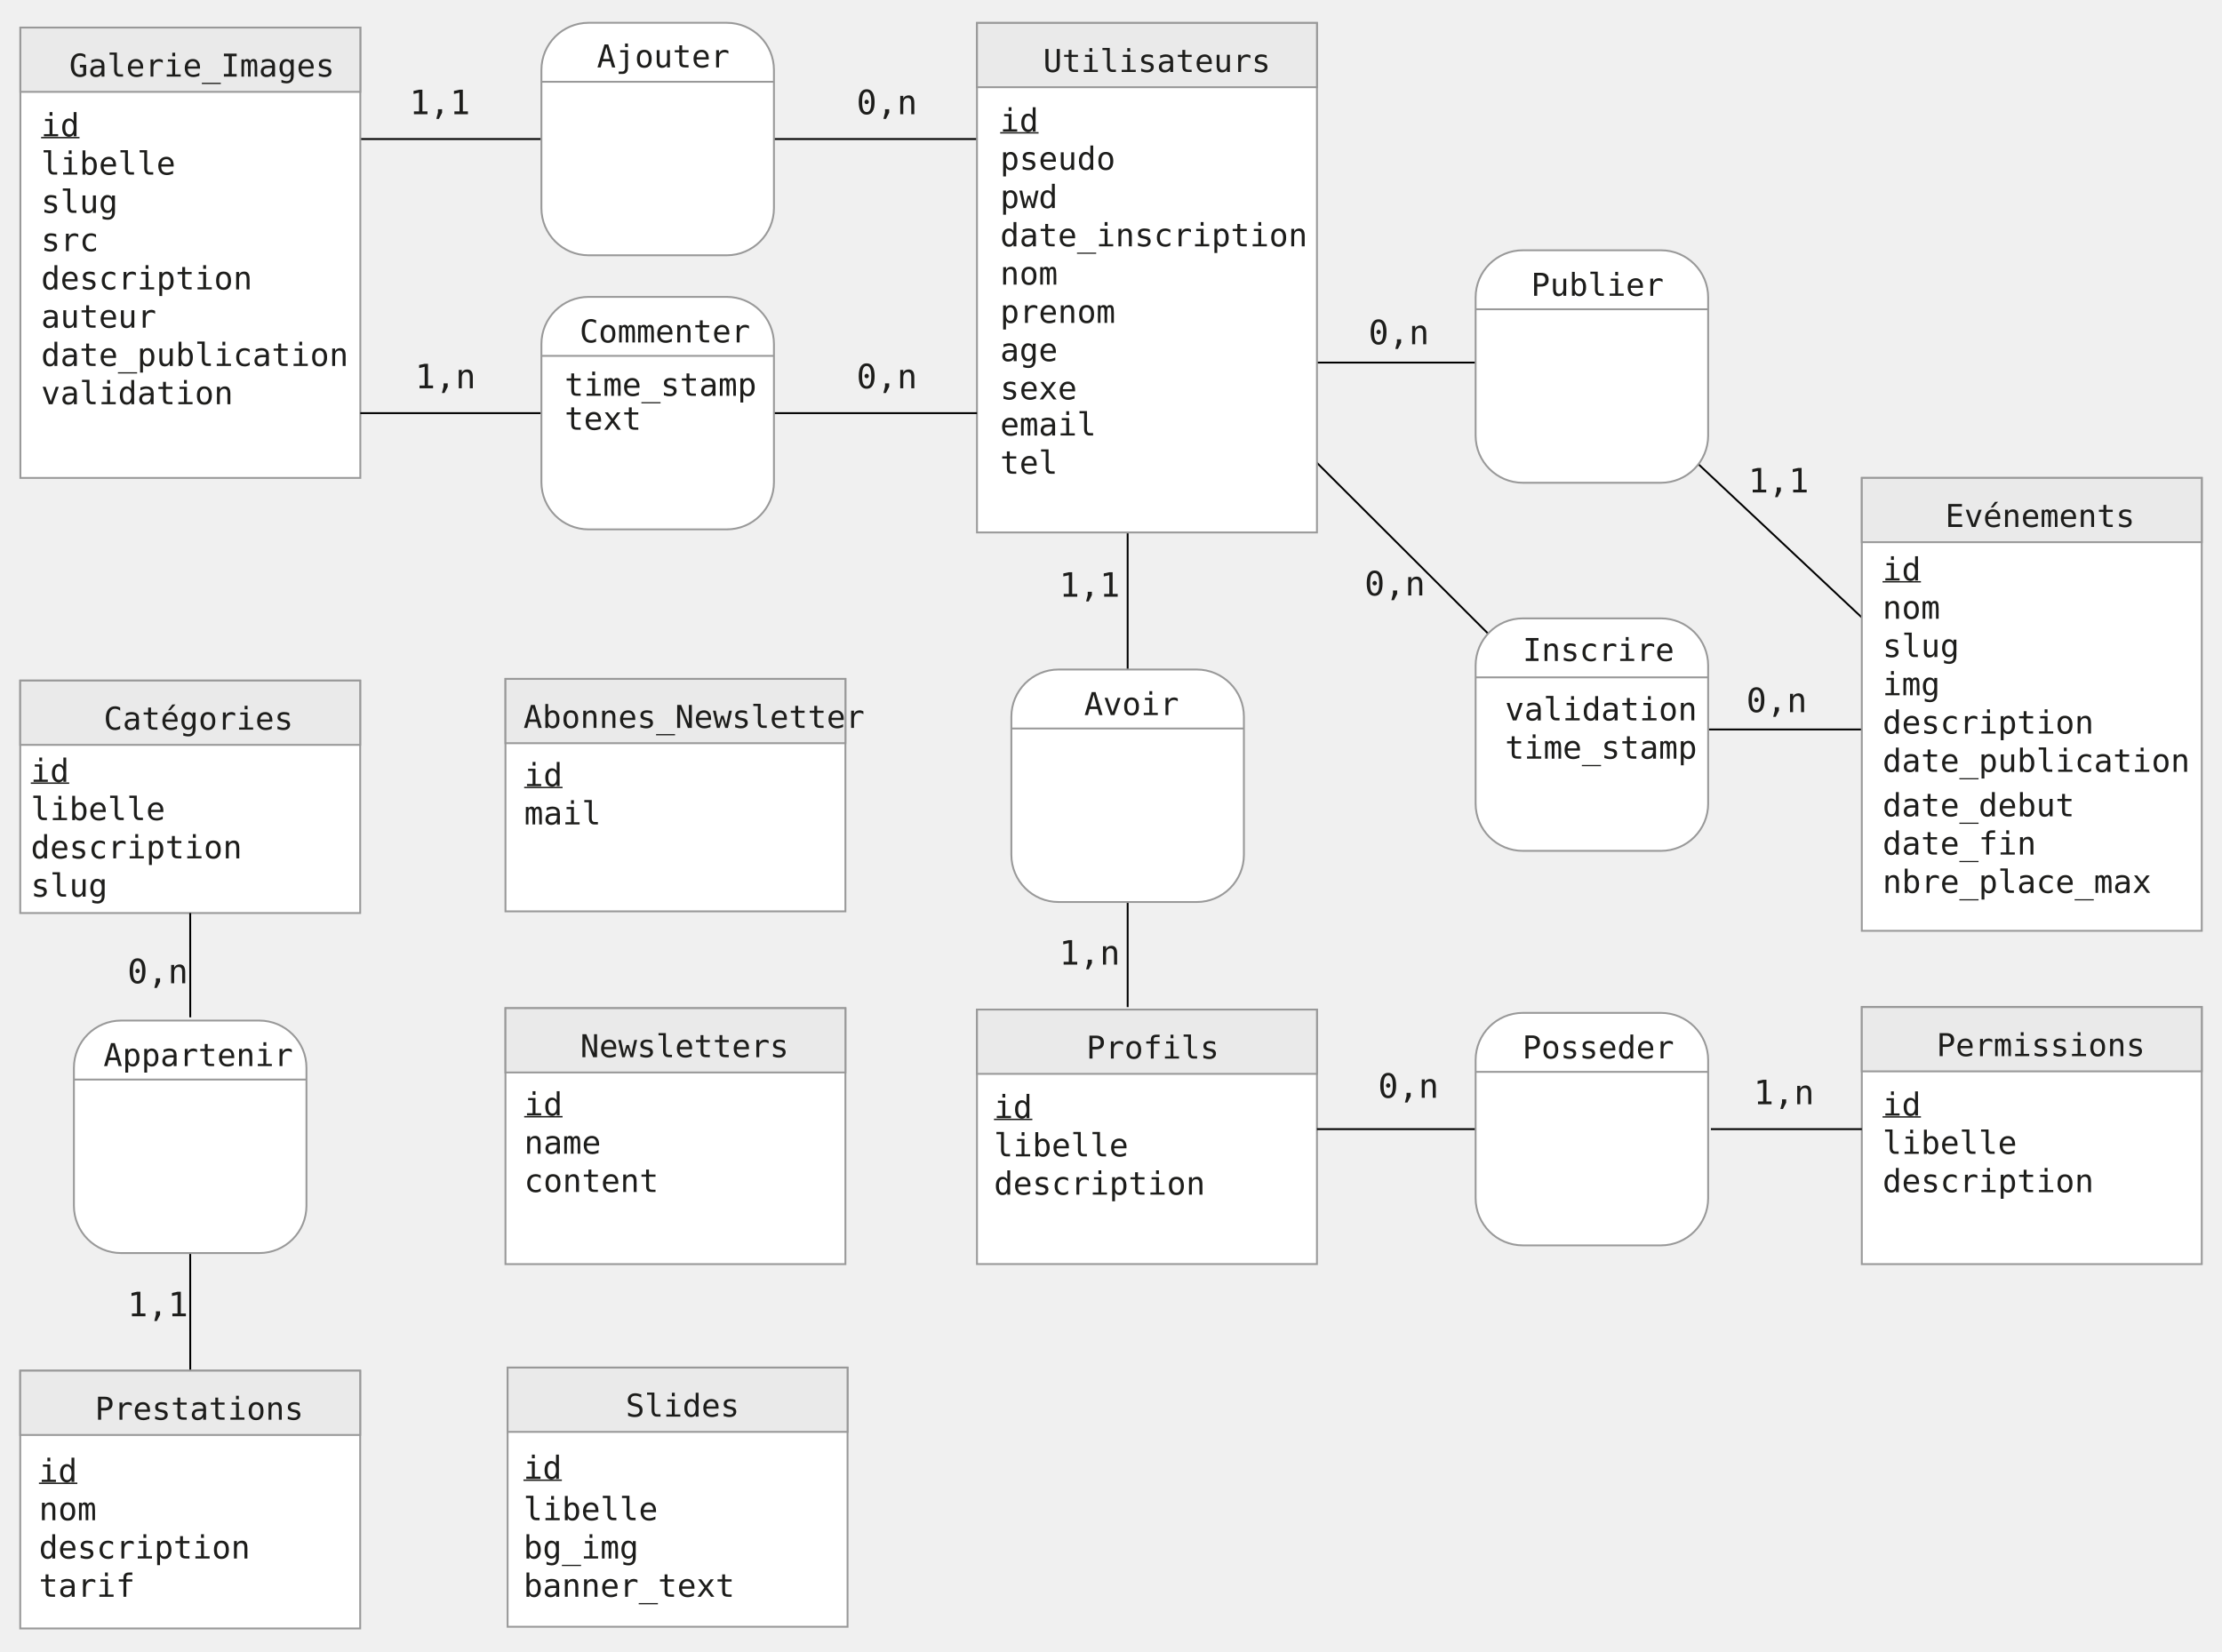
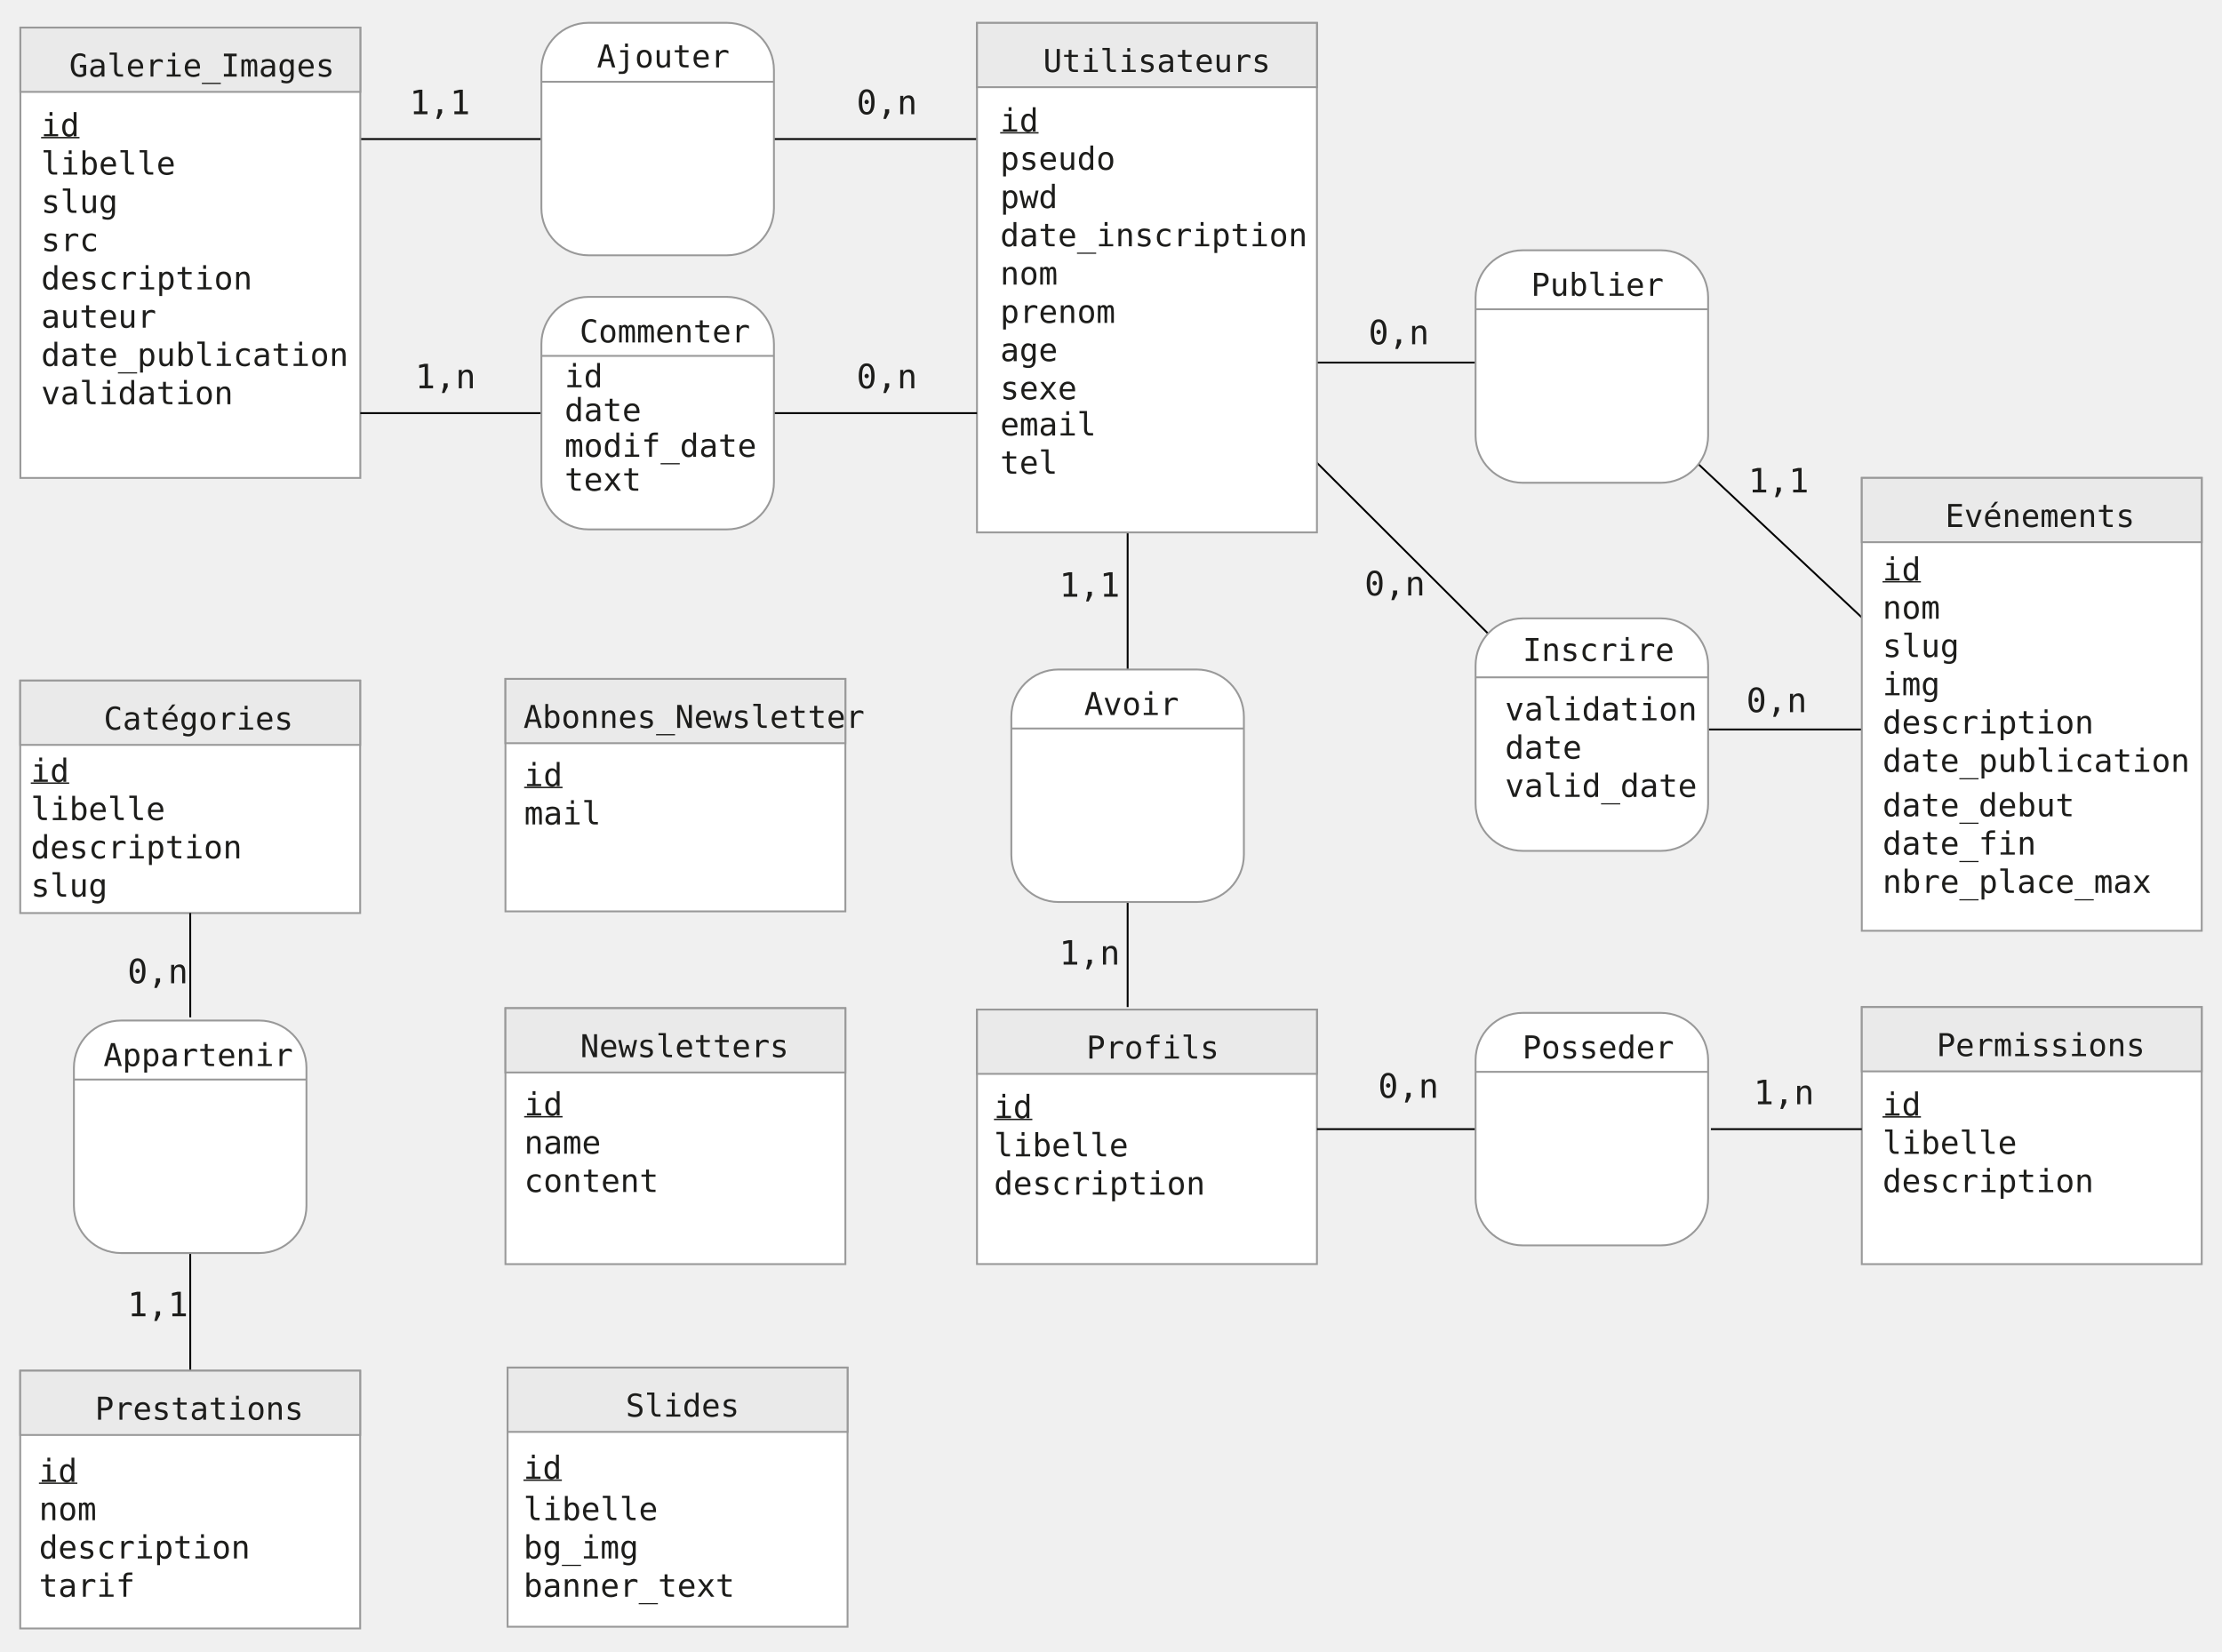
- <svg xmlns="http://www.w3.org/2000/svg" version="1.1" id="Calque_1" x="0px" y="0px" width="595.275px" height="442.445px" viewBox="0 0 595.275 442.445" enable-background="new 0 0 595.275 442.445" xml:space="preserve">
-   <line fill="none" stroke="#000000" stroke-width="0.5" stroke-miterlimit="10" x1="302.104" y1="269.838" x2="302.098" y2="129.838" />
-   <line fill="none" stroke="#000000" stroke-width="0.5" stroke-miterlimit="10" x1="50.969" y1="372.368" x2="50.957" y2="334.936" />
-   <rect x="5.421" y="182.359" fill="#FFFFFF" stroke="#999999" stroke-width="0.5" stroke-miterlimit="10" width="91.071" height="62.287" />
-   <rect x="5.421" y="182.359" fill="#EAEAEA" stroke="#999999" stroke-width="0.5" stroke-miterlimit="10" width="91.071" height="17.226" />
-   <g>
-     <text transform="matrix(1 0 0 1 27.7742 195.5088)" fill="#1D1D1B" font-family="'Consolas'" font-size="8.433">Catégories</text>
-   </g>
-   <line fill="none" stroke="#000000" stroke-width="0.5" stroke-miterlimit="10" x1="261.739" y1="37.256" x2="96.53" y2="37.256" />
-   <rect x="5.458" y="7.388" fill="#FFFFFF" stroke="#999999" stroke-width="0.5" stroke-miterlimit="10" width="91.072" height="120.667" />
-   <rect x="5.458" y="7.388" fill="#EAEAEA" stroke="#999999" stroke-width="0.5" stroke-miterlimit="10" width="91.072" height="17.226" />
-   <g>
-     <text transform="matrix(1 0 0 1 18.5388 20.5273)" fill="#1D1D1B" font-family="'Consolas'" font-size="8.433">Galerie_Images</text>
-   </g>
-   <line fill="none" stroke="#000000" stroke-width="0.5" stroke-miterlimit="10" x1="498.782" y1="195.456" x2="424.263" y2="195.456" />
-   <line fill="none" stroke="#000000" stroke-width="0.5" stroke-miterlimit="10" x1="425.679" y1="196.737" x2="351.151" y2="122.354" />
-   <line fill="none" stroke="#000000" stroke-width="0.5" stroke-miterlimit="10" x1="395.31" y1="97.152" x2="352.81" y2="97.152" />
-   <line fill="none" stroke="#000000" stroke-width="0.5" stroke-miterlimit="10" x1="521.388" y1="186.664" x2="425.989" y2="97.152" />
-   <rect x="498.782" y="128.054" fill="#FFFFFF" stroke="#999999" stroke-width="0.5" stroke-miterlimit="10" width="91.071" height="121.352" />
-   <rect x="498.782" y="128.054" fill="#EAEAEA" stroke="#999999" stroke-width="0.5" stroke-miterlimit="10" width="91.071" height="17.226" />
-   <g>
-     <text transform="matrix(1 0 0 1 521.1355 141.1953)" fill="#1D1D1B" font-family="'Consolas'" font-size="8.433">Evénements</text>
-   </g>
-   <g>
-     <text transform="matrix(1 0 0 1 504.3347 155.5391)" fill="#1D1D1B" font-family="'Consolas'" font-size="8.546" text-decoration=" underline">id</text>
-   </g>
-   <text transform="matrix(1 0 0 1 504.3347 165.7939)" fill="#1D1D1B" font-family="'Consolas'" font-size="8.546">nom</text>
-   <text transform="matrix(1 0 0 1 504.3347 176.0488)" fill="#1D1D1B" font-family="'Consolas'" font-size="8.546">slug</text>
-   <text transform="matrix(1 0 0 1 504.3347 186.3047)" fill="#1D1D1B" font-family="'Consolas'" font-size="8.546">img</text>
-   <text transform="matrix(1 0 0 1 504.3347 196.5586)" fill="#1D1D1B" font-family="'Consolas'" font-size="8.546">description</text>
-   <text transform="matrix(1 0 0 1 504.3347 206.8145)" fill="#1D1D1B" font-family="'Consolas'" font-size="8.546">date_publication</text>
-   <text transform="matrix(1 0 0 1 504.3347 218.7344)" fill="#1D1D1B" font-family="'Consolas'" font-size="8.546">date_debut</text>
-   <text transform="matrix(1 0 0 1 504.3347 228.9893)" fill="#1D1D1B" font-family="'Consolas'" font-size="8.546">date_fin</text>
-   <text transform="matrix(1 0 0 1 504.3347 239.2441)" fill="#1D1D1B" font-family="'Consolas'" font-size="8.546">nbre_place_max</text>
-   <rect x="498.782" y="269.838" fill="#FFFFFF" stroke="#999999" stroke-width="0.5" stroke-miterlimit="10" width="91.071" height="68.875" />
-   <rect x="498.782" y="269.838" fill="#EAEAEA" stroke="#999999" stroke-width="0.5" stroke-miterlimit="10" width="91.071" height="17.228" />
-   <g>
-     <text transform="matrix(1 0 0 1 518.8171 282.9805)" fill="#1D1D1B" font-family="'Consolas'" font-size="8.433">Permissions</text>
-   </g>
-   <rect x="261.739" y="270.51" fill="#FFFFFF" stroke="#999999" stroke-width="0.5" stroke-miterlimit="10" width="91.072" height="68.189" />
-   <rect x="261.739" y="270.51" fill="#EAEAEA" stroke="#999999" stroke-width="0.5" stroke-miterlimit="10" width="91.072" height="17.227" />
-   <g>
-     <text transform="matrix(1 0 0 1 291.0481 283.6436)" fill="#1D1D1B" font-family="'Consolas'" font-size="8.433">Profils</text>
-   </g>
-   <rect x="135.988" y="366.44" fill="#FFFFFF" stroke="#999999" stroke-width="0.5" stroke-miterlimit="10" width="91.07" height="69.444" />
-   <rect x="135.988" y="366.44" fill="#EAEAEA" stroke="#999999" stroke-width="0.5" stroke-miterlimit="10" width="91.07" height="17.225" />
-   <g>
-     <text transform="matrix(1 0 0 1 167.6135 379.5811)" fill="#1D1D1B" font-family="'Consolas'" font-size="8.433">Slides</text>
-   </g>
-   <rect x="5.421" y="367.266" fill="#FFFFFF" stroke="#999999" stroke-width="0.5" stroke-miterlimit="10" width="91.071" height="69.072" />
-   <rect x="5.421" y="367.266" fill="#EAEAEA" stroke="#999999" stroke-width="0.5" stroke-miterlimit="10" width="91.071" height="17.226" />
-   <g>
-     <text transform="matrix(1 0 0 1 25.4553 380.4043)" fill="#1D1D1B" font-family="'Consolas'" font-size="8.433">Prestations</text>
-   </g>
-   <rect x="135.415" y="181.907" fill="#FFFFFF" stroke="#999999" stroke-width="0.5" stroke-miterlimit="10" width="91.071" height="62.285" />
-   <rect x="135.415" y="181.907" fill="#EAEAEA" stroke="#999999" stroke-width="0.5" stroke-miterlimit="10" width="91.071" height="17.227" />
-   <text transform="matrix(1 0 0 1 140.2253 195.041)" fill="#1D1D1B" font-family="'Consolas'" font-size="8.433">Abonnes_Newsletter</text>
-   <rect x="261.739" y="6.144" fill="#FFFFFF" stroke="#999999" stroke-width="0.5" stroke-miterlimit="10" width="91.072" height="136.523" />
-   <rect x="261.739" y="6.144" fill="#EAEAEA" stroke="#999999" stroke-width="0.5" stroke-miterlimit="10" width="91.072" height="17.225" />
-   <g>
-     <text transform="matrix(1 0 0 1 279.4558 19.2881)" fill="#1D1D1B" font-family="'Consolas'" font-size="8.433">Utilisateurs</text>
-   </g>
-   <text transform="matrix(1 0 0 1 469.781 295.8818)" fill="#1D1D1B" font-family="'Consolas'" font-size="9">1,n</text>
-   <text transform="matrix(1 0 0 1 229.4797 30.5996)" fill="#1D1D1B" font-family="'Consolas'" font-size="9">0,n</text>
-   <text transform="matrix(1 0 0 1 365.5691 159.5459)" fill="#1D1D1B" font-family="'Consolas'" font-size="9">0,n</text>
-   <text transform="matrix(1 0 0 1 366.6228 92.2402)" fill="#1D1D1B" font-family="'Consolas'" font-size="9">0,n</text>
-   <text transform="matrix(1 0 0 1 468.363 131.9463)" fill="#1D1D1B" font-family="'Consolas'" font-size="9">1,1</text>
-   <text transform="matrix(1 0 0 1 467.8503 190.8164)" fill="#1D1D1B" font-family="'Consolas'" font-size="9">0,n</text>
-   <text transform="matrix(1 0 0 1 109.7068 30.5996)" fill="#1D1D1B" font-family="'Consolas'" font-size="9">1,1</text>
-   <line fill="none" stroke="#000000" stroke-width="0.5" stroke-miterlimit="10" x1="261.739" y1="110.698" x2="96.53" y2="110.698" />
-   <line fill="none" stroke="#999999" stroke-width="0.5" stroke-miterlimit="10" x1="145.054" y1="110.698" x2="207.352" y2="110.698" />
-   <text transform="matrix(1 0 0 1 229.4797 104.041)" fill="#1D1D1B" font-family="'Consolas'" font-size="9">0,n</text>
-   <text transform="matrix(1 0 0 1 111.2078 104.041)" fill="#1D1D1B" font-family="'Consolas'" font-size="9">1,n</text>
-   <text transform="matrix(1 0 0 1 34.1545 352.6855)" fill="#1D1D1B" font-family="'Consolas'" font-size="9">1,1</text>
-   <line fill="none" stroke="#000000" stroke-width="0.5" stroke-miterlimit="10" x1="50.969" y1="272.592" x2="50.957" y2="244.646" />
-   <text transform="matrix(1 0 0 1 34.1545 263.4551)" fill="#1D1D1B" font-family="'Consolas'" font-size="9">0,n</text>
-   <text transform="matrix(1 0 0 1 369.1921 294.1455)" fill="#1D1D1B" font-family="'Consolas'" font-size="9">0,n</text>
-   <text transform="matrix(1 0 0 1 283.7839 159.8867)" fill="#1D1D1B" font-family="'Consolas'" font-size="9">1,1</text>
-   <text transform="matrix(1.0036 0 0 1 283.7581 258.4648)" fill="#1D1D1B" font-family="'Consolas'" font-size="9">1,n</text>
-   <line fill="none" stroke="#000000" stroke-width="0.5" stroke-miterlimit="10" x1="352.81" y1="302.545" x2="396.052" y2="302.545" />
-   <line fill="none" stroke="#000000" stroke-width="0.5" stroke-miterlimit="10" x1="458.349" y1="302.545" x2="498.782" y2="302.545" />
-   <line fill="none" stroke="#999999" stroke-width="0.5" stroke-miterlimit="10" x1="395.323" y1="97.152" x2="457.62" y2="97.152" />
-   <text transform="matrix(1 0 0 1 267.9456 35.2344)" fill="#1D1D1B" font-family="'Consolas'" font-size="8.546" text-decoration=" underline">id</text>
-   <text transform="matrix(1 0 0 1 267.9456 45.4883)" fill="#1D1D1B" font-family="'Consolas'" font-size="8.546">pseudo</text>
-   <text transform="matrix(1 0 0 1 267.9456 55.7441)" fill="#1D1D1B" font-family="'Consolas'" font-size="8.546">pwd</text>
-   <text transform="matrix(1 0 0 1 267.9456 65.9961)" fill="#1D1D1B" font-family="'Consolas'" font-size="8.546">date_inscription</text>
-   <text transform="matrix(1 0 0 1 267.9456 76.2529)" fill="#1D1D1B" font-family="'Consolas'" font-size="8.546">nom</text>
-   <text transform="matrix(1 0 0 1 267.9456 86.5078)" fill="#1D1D1B" font-family="'Consolas'" font-size="8.546">prenom</text>
-   <text transform="matrix(1 0 0 1 267.9456 96.7617)" enable-background="new    ">
-     <tspan x="0" y="0" fill="#1D1D1B" font-family="'Consolas'" font-size="8.546">age</tspan>
-     <tspan x="0" y="10.255" fill="#1D1D1B" font-family="'Consolas'" font-size="8.546">sexe</tspan>
-   </text>
-   <text transform="matrix(1 0 0 1 267.9456 116.6895)" fill="#1D1D1B" font-family="'Consolas'" font-size="8.546">email</text>
-   <text transform="matrix(1 0 0 1 267.9456 126.9453)" fill="#1D1D1B" font-family="'Consolas'" font-size="8.546">tel</text>
-   <g>
-     <text transform="matrix(1 0 0 1 504.3347 298.9268)" fill="#1D1D1B" font-family="'Consolas'" font-size="8.546" text-decoration=" underline">id</text>
-   </g>
-   <text transform="matrix(1 0 0 1 504.3347 309.1816)" fill="#1D1D1B" font-family="'Consolas'" font-size="8.546">libelle</text>
-   <text transform="matrix(1 0 0 1 504.3347 319.4355)" fill="#1D1D1B" font-family="'Consolas'" font-size="8.546">description</text>
-   <g>
-     <text transform="matrix(1 0 0 1 11.0105 36.5273)" fill="#1D1D1B" font-family="'Consolas'" font-size="8.546" text-decoration=" underline">id</text>
-   </g>
-   <text transform="matrix(1 0 0 1 11.0105 46.7832)" fill="#1D1D1B" font-family="'Consolas'" font-size="8.546">libelle</text>
-   <text transform="matrix(1 0 0 1 11.0105 57.0381)" fill="#1D1D1B" font-family="'Consolas'" font-size="8.546">slug</text>
-   <text transform="matrix(1 0 0 1 11.0105 67.291)" fill="#1D1D1B" font-family="'Consolas'" font-size="8.546">src</text>
-   <text transform="matrix(1 0 0 1 11.0105 77.5469)" fill="#1D1D1B" font-family="'Consolas'" font-size="8.546">description</text>
-   <text transform="matrix(1 0 0 1 11.0105 87.8008)" fill="#1D1D1B" font-family="'Consolas'" font-size="8.546">auteur</text>
-   <text transform="matrix(1 0 0 1 11.0105 98.0557)" fill="#1D1D1B" font-family="'Consolas'" font-size="8.546">date_publication</text>
-   <text transform="matrix(1 0 0 1 11.0105 108.3105)" fill="#1D1D1B" font-family="'Consolas'" font-size="8.546">validation</text>
-   <g>
-     <text transform="matrix(1 0 0 1 266.2795 299.5898)" fill="#1D1D1B" font-family="'Consolas'" font-size="8.546" text-decoration=" underline">id</text>
-   </g>
-   <text transform="matrix(1 0 0 1 266.2795 309.8447)" fill="#1D1D1B" font-family="'Consolas'" font-size="8.546">libelle</text>
-   <text transform="matrix(1 0 0 1 266.2795 320.0986)" fill="#1D1D1B" font-family="'Consolas'" font-size="8.546">description</text>
-   <g>
-     <text transform="matrix(1 0 0 1 140.2351 396.2588)" fill="#1D1D1B" font-family="'Consolas'" font-size="8.546" text-decoration=" underline">id</text>
-   </g>
-   <text transform="matrix(1 0 0 1 140.2351 417.5918)" fill="#1D1D1B" font-family="'Consolas'" font-size="8.546">bg_img</text>
-   <text transform="matrix(1 0 0 1 140.2351 407.3369)" fill="#1D1D1B" font-family="'Consolas'" font-size="8.546">libelle</text>
-   <text transform="matrix(1 0 0 1 140.2351 427.8457)" fill="#1D1D1B" font-family="'Consolas'" font-size="8.546">banner_text</text>
-   <g>
-     <text transform="matrix(1 0 0 1 8.2512 209.4883)" fill="#1D1D1B" font-family="'Consolas'" font-size="8.546" text-decoration=" underline">id</text>
-   </g>
-   <text transform="matrix(1 0 0 1 8.2512 219.7422)" fill="#1D1D1B" font-family="'Consolas'" font-size="8.546">libelle</text>
-   <text transform="matrix(1 0 0 1 8.2512 229.998)" enable-background="new    ">
-     <tspan x="0" y="0" fill="#1D1D1B" font-family="'Consolas'" font-size="8.546">description</tspan>
-     <tspan x="0" y="10.255" fill="#1D1D1B" font-family="'Consolas'" font-size="8.546">slug</tspan>
-   </text>
-   <g>
-     <text transform="matrix(1 0 0 1 10.4299 397.083)" fill="#1D1D1B" font-family="'Consolas'" font-size="8.546" text-decoration=" underline">id</text>
-   </g>
-   <text transform="matrix(1 0 0 1 10.4299 407.3369)" fill="#1D1D1B" font-family="'Consolas'" font-size="8.546">nom</text>
-   <text transform="matrix(1 0 0 1 10.4299 417.5918)" fill="#1D1D1B" font-family="'Consolas'" font-size="8.546">description</text>
-   <text transform="matrix(1 0 0 1 10.4299 427.8457)" fill="#1D1D1B" font-family="'Consolas'" font-size="8.546">tarif</text>
-   <g>
-     <text transform="matrix(1 0 0 1 140.425 210.6504)" fill="#1D1D1B" font-family="'Consolas'" font-size="8.546" text-decoration=" underline">id</text>
-   </g>
-   <text transform="matrix(1 0 0 1 140.425 220.9053)" fill="#1D1D1B" font-family="'Consolas'" font-size="8.546">mail</text>
-   <rect x="135.415" y="270.135" fill="#FFFFFF" stroke="#999999" stroke-width="0.5" stroke-miterlimit="10" width="91.071" height="68.578" />
-   <rect x="135.415" y="270.135" fill="#EAEAEA" stroke="#999999" stroke-width="0.5" stroke-miterlimit="10" width="91.071" height="17.228" />
-   <g>
-     <text transform="matrix(1 0 0 1 155.4504 283.2676)" fill="#1D1D1B" font-family="'Consolas'" font-size="8.433">Newsletters</text>
-   </g>
-   <g>
-     <text transform="matrix(1 0 0 1 140.425 298.877)" fill="#1D1D1B" font-family="'Consolas'" font-size="8.546" text-decoration=" underline">id</text>
-   </g>
-   <text transform="matrix(1 0 0 1 140.425 309.1328)" fill="#1D1D1B" font-family="'Consolas'" font-size="8.546">name</text>
-   <text transform="matrix(1 0 0 1 140.425 319.3877)" fill="#1D1D1B" font-family="'Consolas'" font-size="8.546">content</text>
-   <path fill="#FFFFFF" stroke="#999999" stroke-width="0.5" stroke-miterlimit="10" d="M207.339,55.755  c0,6.986-5.663,12.649-12.648,12.649h-36.999c-6.986,0-12.649-5.663-12.649-12.649V18.756c0-6.986,5.663-12.649,12.649-12.649  h36.999c6.985,0,12.648,5.663,12.648,12.649V55.755L207.339,55.755z" />
-   <line fill="none" stroke="#999999" stroke-width="0.5" stroke-miterlimit="10" x1="145.054" y1="21.914" x2="207.352" y2="21.914" />
-   <g>
-     <text transform="matrix(1 0 0 1 159.9099 18.0605)" fill="#1D1D1B" font-family="'Consolas'" font-size="8.433">Ajouter</text>
-   </g>
-   <path fill="#FFFFFF" stroke="#999999" stroke-width="0.5" stroke-miterlimit="10" d="M457.614,116.706  c0,6.986-5.664,12.649-12.648,12.649h-37c-6.986,0-12.648-5.664-12.648-12.649V79.707c0-6.986,5.662-12.649,12.648-12.649h37  c6.984,0,12.648,5.663,12.648,12.649V116.706z" />
-   <line fill="none" stroke="#999999" stroke-width="0.5" stroke-miterlimit="10" x1="395.329" y1="82.864" x2="457.627" y2="82.864" />
-   <g>
-     <g>
-       <text transform="matrix(1 0 0 1 410.1785 79.2568)" fill="#1D1D1B" font-family="'Consolas'" font-size="8.433">Publier</text>
-     </g>
-   </g>
-   <path fill="#FFFFFF" stroke="#999999" stroke-width="0.5" stroke-miterlimit="10" d="M457.614,321.045  c0,6.985-5.664,12.648-12.648,12.648h-37c-6.986,0-12.648-5.663-12.648-12.648v-37c0-6.986,5.662-12.648,12.648-12.648h37  c6.984,0,12.648,5.664,12.648,12.648V321.045z" />
-   <line fill="none" stroke="#999999" stroke-width="0.5" stroke-miterlimit="10" x1="395.329" y1="287.202" x2="457.627" y2="287.202" />
-   <g>
-     <g>
-       <text transform="matrix(1 0 0 1 407.8601 283.5957)" fill="#1D1D1B" font-family="'Consolas'" font-size="8.433">Posseder</text>
-     </g>
-   </g>
-   <path fill="#FFFFFF" stroke="#999999" stroke-width="0.5" stroke-miterlimit="10" d="M333.241,229.042  c0,6.986-5.663,12.649-12.648,12.649h-37c-6.985,0-12.648-5.663-12.648-12.649v-36.999c0-6.986,5.663-12.649,12.648-12.649h37  c6.985,0,12.648,5.663,12.648,12.649V229.042z" />
-   <line fill="none" stroke="#999999" stroke-width="0.5" stroke-miterlimit="10" x1="270.957" y1="195.2" x2="333.254" y2="195.2" />
-   <g>
-     <g>
-       <text transform="matrix(1 0 0 1 290.4485 191.5928)" fill="#1D1D1B" font-family="'Consolas'" font-size="8.433">Avoir</text>
-     </g>
-   </g>
-   <path fill="#FFFFFF" stroke="#999999" stroke-width="0.5" stroke-miterlimit="10" d="M82.099,323.104  c0,6.985-5.663,12.649-12.649,12.649H32.451c-6.987,0-12.649-5.664-12.649-12.649v-36.999c0-6.986,5.663-12.649,12.649-12.649H69.45  c6.987,0,12.649,5.663,12.649,12.649V323.104z" />
-   <line fill="none" stroke="#999999" stroke-width="0.5" stroke-miterlimit="10" x1="19.815" y1="289.262" x2="82.112" y2="289.262" />
-   <g>
-     <g>
-       <text transform="matrix(1 0 0 1 27.7156 285.6553)" fill="#1D1D1B" font-family="'Consolas'" font-size="8.433">Appartenir</text>
-     </g>
-   </g>
-   <path fill="#FFFFFF" stroke="#999999" stroke-width="0.5" stroke-miterlimit="10" d="M457.614,215.337  c0,6.986-5.664,12.649-12.648,12.649h-37c-6.986,0-12.648-5.664-12.648-12.649v-36.999c0-6.986,5.662-12.649,12.648-12.649h37  c6.984,0,12.648,5.663,12.648,12.649V215.337z" />
-   <line fill="none" stroke="#999999" stroke-width="0.5" stroke-miterlimit="10" x1="395.329" y1="181.495" x2="457.627" y2="181.495" />
-   <path fill="#FFFFFF" stroke="#999999" stroke-width="0.5" stroke-miterlimit="10" d="M207.339,129.197  c0,6.986-5.663,12.649-12.648,12.649h-36.999c-6.986,0-12.649-5.663-12.649-12.649V92.198c0-6.986,5.663-12.649,12.649-12.649  h36.999c6.985,0,12.648,5.663,12.648,12.649V129.197L207.339,129.197z" />
-   <line fill="none" stroke="#999999" stroke-width="0.5" stroke-miterlimit="10" x1="145.054" y1="95.355" x2="207.352" y2="95.355" />
-   <g>
-     <g>
-       <text transform="matrix(1 0 0 1 155.2678 91.748)" fill="#1D1D1B" font-family="'Consolas'" font-size="8.433">Commenter</text>
-     </g>
-   </g>
-   <g>
-     <text transform="matrix(1 0 0 1 151.2463 106.0615)" fill="#1D1D1B" font-family="'Consolas'" font-size="8.546">time_stamp</text>
-   </g>
-   <g>
-     <text transform="matrix(1 0 0 1 151.2463 115.1504)" fill="#1D1D1B" font-family="'Consolas'" font-size="8.546">text</text>
-   </g>
-   <g>
-     <text transform="matrix(1 0 0 1 407.9197 177.1035)" fill="#1D1D1B" font-family="'Consolas'" font-size="8.433">Inscrire</text>
-   </g>
-   <g>
-     <text transform="matrix(1 0 0 1 403.197 193.0215)" fill="#1D1D1B" font-family="'Consolas'" font-size="8.546">validation</text>
-     <text transform="matrix(1 0 0 1 403.197 203.2764)" fill="#1D1D1B" font-family="'Consolas'" font-size="8.546">time_stamp</text>
+ <svg xmlns="http://www.w3.org/2000/svg" version="1.1" id="Calque_1" x="0px" y="0px" viewBox="0 0 595.28 442.45" enable-background="new 0 0 595.28 442.45" xml:space="preserve">
+   <line fill="none" stroke="#000000" stroke-width="0.5" stroke-miterlimit="10" x1="302.1" y1="269.84" x2="302.1" y2="129.84" />
+   <line fill="none" stroke="#000000" stroke-width="0.5" stroke-miterlimit="10" x1="50.97" y1="372.37" x2="50.96" y2="334.94" />
+   <rect x="5.42" y="182.36" fill="#FFFFFF" stroke="#999999" stroke-width="0.5" stroke-miterlimit="10" width="91.07" height="62.29" />
+   <rect x="5.42" y="182.36" fill="#EAEAEA" stroke="#999999" stroke-width="0.5" stroke-miterlimit="10" width="91.07" height="17.23" />
+   <g>
+     <text transform="matrix(1 0 0 1 27.7742 195.5088)" fill="#1D1D1B" font-family="'Consolas'" font-size="8.433px">Catégories</text>
+   </g>
+   <line fill="none" stroke="#000000" stroke-width="0.5" stroke-miterlimit="10" x1="261.74" y1="37.26" x2="96.53" y2="37.26" />
+   <rect x="5.46" y="7.39" fill="#FFFFFF" stroke="#999999" stroke-width="0.5" stroke-miterlimit="10" width="91.07" height="120.67" />
+   <rect x="5.46" y="7.39" fill="#EAEAEA" stroke="#999999" stroke-width="0.5" stroke-miterlimit="10" width="91.07" height="17.23" />
+   <g>
+     <text transform="matrix(1 0 0 1 18.5388 20.5273)" fill="#1D1D1B" font-family="'Consolas'" font-size="8.433px">Galerie_Images</text>
+   </g>
+   <line fill="none" stroke="#000000" stroke-width="0.5" stroke-miterlimit="10" x1="498.78" y1="195.46" x2="424.26" y2="195.46" />
+   <line fill="none" stroke="#000000" stroke-width="0.5" stroke-miterlimit="10" x1="425.68" y1="196.74" x2="351.15" y2="122.35" />
+   <line fill="none" stroke="#000000" stroke-width="0.5" stroke-miterlimit="10" x1="395.31" y1="97.15" x2="352.81" y2="97.15" />
+   <line fill="none" stroke="#000000" stroke-width="0.5" stroke-miterlimit="10" x1="521.39" y1="186.66" x2="425.99" y2="97.15" />
+   <rect x="498.78" y="128.05" fill="#FFFFFF" stroke="#999999" stroke-width="0.5" stroke-miterlimit="10" width="91.07" height="121.35" />
+   <rect x="498.78" y="128.05" fill="#EAEAEA" stroke="#999999" stroke-width="0.5" stroke-miterlimit="10" width="91.07" height="17.23" />
+   <g>
+     <text transform="matrix(1 0 0 1 521.1355 141.1953)" fill="#1D1D1B" font-family="'Consolas'" font-size="8.433px">Evénements</text>
+   </g>
+   <g>
+     <text transform="matrix(1 0 0 1 504.3347 155.5391)" fill="#1D1D1B" font-family="'Consolas'" font-size="8.546px" text-decoration=" underline">id</text>
+   </g>
+   <text transform="matrix(1 0 0 1 504.3347 165.7939)" fill="#1D1D1B" font-family="'Consolas'" font-size="8.546px">nom</text>
+   <text transform="matrix(1 0 0 1 504.3347 176.0488)" fill="#1D1D1B" font-family="'Consolas'" font-size="8.546px">slug</text>
+   <text transform="matrix(1 0 0 1 504.3347 186.3047)" fill="#1D1D1B" font-family="'Consolas'" font-size="8.546px">img</text>
+   <text transform="matrix(1 0 0 1 504.3347 196.5586)" fill="#1D1D1B" font-family="'Consolas'" font-size="8.546px">description</text>
+   <text transform="matrix(1 0 0 1 504.3347 206.8145)" fill="#1D1D1B" font-family="'Consolas'" font-size="8.546px">date_publication</text>
+   <text transform="matrix(1 0 0 1 504.3347 218.7344)" fill="#1D1D1B" font-family="'Consolas'" font-size="8.546px">date_debut</text>
+   <text transform="matrix(1 0 0 1 504.3347 228.9893)" fill="#1D1D1B" font-family="'Consolas'" font-size="8.546px">date_fin</text>
+   <text transform="matrix(1 0 0 1 504.3347 239.2441)" fill="#1D1D1B" font-family="'Consolas'" font-size="8.546px">nbre_place_max</text>
+   <rect x="498.78" y="269.84" fill="#FFFFFF" stroke="#999999" stroke-width="0.5" stroke-miterlimit="10" width="91.07" height="68.88" />
+   <rect x="498.78" y="269.84" fill="#EAEAEA" stroke="#999999" stroke-width="0.5" stroke-miterlimit="10" width="91.07" height="17.23" />
+   <g>
+     <text transform="matrix(1 0 0 1 518.8171 282.9805)" fill="#1D1D1B" font-family="'Consolas'" font-size="8.433px">Permissions</text>
+   </g>
+   <rect x="261.74" y="270.51" fill="#FFFFFF" stroke="#999999" stroke-width="0.5" stroke-miterlimit="10" width="91.07" height="68.19" />
+   <rect x="261.74" y="270.51" fill="#EAEAEA" stroke="#999999" stroke-width="0.5" stroke-miterlimit="10" width="91.07" height="17.23" />
+   <g>
+     <text transform="matrix(1 0 0 1 291.0481 283.6436)" fill="#1D1D1B" font-family="'Consolas'" font-size="8.433px">Profils</text>
+   </g>
+   <rect x="135.99" y="366.44" fill="#FFFFFF" stroke="#999999" stroke-width="0.5" stroke-miterlimit="10" width="91.07" height="69.44" />
+   <rect x="135.99" y="366.44" fill="#EAEAEA" stroke="#999999" stroke-width="0.5" stroke-miterlimit="10" width="91.07" height="17.23" />
+   <g>
+     <text transform="matrix(1 0 0 1 167.6135 379.5811)" fill="#1D1D1B" font-family="'Consolas'" font-size="8.433px">Slides</text>
+   </g>
+   <rect x="5.42" y="367.27" fill="#FFFFFF" stroke="#999999" stroke-width="0.5" stroke-miterlimit="10" width="91.07" height="69.07" />
+   <rect x="5.42" y="367.27" fill="#EAEAEA" stroke="#999999" stroke-width="0.5" stroke-miterlimit="10" width="91.07" height="17.23" />
+   <g>
+     <text transform="matrix(1 0 0 1 25.4553 380.4043)" fill="#1D1D1B" font-family="'Consolas'" font-size="8.433px">Prestations</text>
+   </g>
+   <rect x="135.41" y="181.91" fill="#FFFFFF" stroke="#999999" stroke-width="0.5" stroke-miterlimit="10" width="91.07" height="62.29" />
+   <rect x="135.41" y="181.91" fill="#EAEAEA" stroke="#999999" stroke-width="0.5" stroke-miterlimit="10" width="91.07" height="17.23" />
+   <text transform="matrix(1 0 0 1 140.2253 195.041)" fill="#1D1D1B" font-family="'Consolas'" font-size="8.433px">Abonnes_Newsletter</text>
+   <rect x="261.74" y="6.14" fill="#FFFFFF" stroke="#999999" stroke-width="0.5" stroke-miterlimit="10" width="91.07" height="136.52" />
+   <rect x="261.74" y="6.14" fill="#EAEAEA" stroke="#999999" stroke-width="0.5" stroke-miterlimit="10" width="91.07" height="17.22" />
+   <g>
+     <text transform="matrix(1 0 0 1 279.4558 19.2881)" fill="#1D1D1B" font-family="'Consolas'" font-size="8.433px">Utilisateurs</text>
+   </g>
+   <text transform="matrix(1 0 0 1 469.781 295.8818)" fill="#1D1D1B" font-family="'Consolas'" font-size="9px">1,n</text>
+   <text transform="matrix(1 0 0 1 229.4797 30.5996)" fill="#1D1D1B" font-family="'Consolas'" font-size="9px">0,n</text>
+   <text transform="matrix(1 0 0 1 365.5691 159.5459)" fill="#1D1D1B" font-family="'Consolas'" font-size="9px">0,n</text>
+   <text transform="matrix(1 0 0 1 366.6228 92.2402)" fill="#1D1D1B" font-family="'Consolas'" font-size="9px">0,n</text>
+   <text transform="matrix(1 0 0 1 468.363 131.9463)" fill="#1D1D1B" font-family="'Consolas'" font-size="9px">1,1</text>
+   <text transform="matrix(1 0 0 1 467.8503 190.8164)" fill="#1D1D1B" font-family="'Consolas'" font-size="9px">0,n</text>
+   <text transform="matrix(1 0 0 1 109.7068 30.5996)" fill="#1D1D1B" font-family="'Consolas'" font-size="9px">1,1</text>
+   <line fill="none" stroke="#000000" stroke-width="0.5" stroke-miterlimit="10" x1="261.74" y1="110.7" x2="96.53" y2="110.7" />
+   <line fill="none" stroke="#999999" stroke-width="0.5" stroke-miterlimit="10" x1="145.05" y1="110.7" x2="207.35" y2="110.7" />
+   <text transform="matrix(1 0 0 1 229.4797 104.041)" fill="#1D1D1B" font-family="'Consolas'" font-size="9px">0,n</text>
+   <text transform="matrix(1 0 0 1 111.2078 104.041)" fill="#1D1D1B" font-family="'Consolas'" font-size="9px">1,n</text>
+   <text transform="matrix(1 0 0 1 34.1545 352.6855)" fill="#1D1D1B" font-family="'Consolas'" font-size="9px">1,1</text>
+   <line fill="none" stroke="#000000" stroke-width="0.5" stroke-miterlimit="10" x1="50.97" y1="272.59" x2="50.96" y2="244.65" />
+   <text transform="matrix(1 0 0 1 34.1545 263.4551)" fill="#1D1D1B" font-family="'Consolas'" font-size="9px">0,n</text>
+   <text transform="matrix(1 0 0 1 369.1921 294.1455)" fill="#1D1D1B" font-family="'Consolas'" font-size="9px">0,n</text>
+   <text transform="matrix(1 0 0 1 283.7839 159.8867)" fill="#1D1D1B" font-family="'Consolas'" font-size="9px">1,1</text>
+   <text transform="matrix(1.0036 0 0 1 283.7578 258.465)" fill="#1D1D1B" font-family="'Consolas'" font-size="9px">1,n</text>
+   <line fill="none" stroke="#000000" stroke-width="0.5" stroke-miterlimit="10" x1="352.81" y1="302.55" x2="396.05" y2="302.55" />
+   <line fill="none" stroke="#000000" stroke-width="0.5" stroke-miterlimit="10" x1="458.35" y1="302.55" x2="498.78" y2="302.55" />
+   <line fill="none" stroke="#999999" stroke-width="0.5" stroke-miterlimit="10" x1="395.32" y1="97.15" x2="457.62" y2="97.15" />
+   <text transform="matrix(1 0 0 1 267.9456 35.2344)" fill="#1D1D1B" font-family="'Consolas'" font-size="8.546px" text-decoration=" underline">id</text>
+   <text transform="matrix(1 0 0 1 267.9456 45.4883)" fill="#1D1D1B" font-family="'Consolas'" font-size="8.546px">pseudo</text>
+   <text transform="matrix(1 0 0 1 267.9456 55.7441)" fill="#1D1D1B" font-family="'Consolas'" font-size="8.546px">pwd</text>
+   <text transform="matrix(1 0 0 1 267.9456 65.9961)" fill="#1D1D1B" font-family="'Consolas'" font-size="8.546px">date_inscription</text>
+   <text transform="matrix(1 0 0 1 267.9456 76.2529)" fill="#1D1D1B" font-family="'Consolas'" font-size="8.546px">nom</text>
+   <text transform="matrix(1 0 0 1 267.9456 86.5078)" fill="#1D1D1B" font-family="'Consolas'" font-size="8.546px">prenom</text>
+   <text transform="matrix(1 0 0 1 267.9456 96.7617)" fill="#1D1D1B" font-family="'Consolas'" font-size="8.546px">age</text>
+   <text transform="matrix(1 0 0 1 267.9456 107.0167)" fill="#1D1D1B" font-family="'Consolas'" font-size="8.546px">sexe</text>
+   <text transform="matrix(1 0 0 1 267.9456 116.6895)" fill="#1D1D1B" font-family="'Consolas'" font-size="8.546px">email</text>
+   <text transform="matrix(1 0 0 1 267.9456 126.9453)" fill="#1D1D1B" font-family="'Consolas'" font-size="8.546px">tel</text>
+   <g>
+     <text transform="matrix(1 0 0 1 504.3347 298.9268)" fill="#1D1D1B" font-family="'Consolas'" font-size="8.546px" text-decoration=" underline">id</text>
+   </g>
+   <text transform="matrix(1 0 0 1 504.3347 309.1816)" fill="#1D1D1B" font-family="'Consolas'" font-size="8.546px">libelle</text>
+   <text transform="matrix(1 0 0 1 504.3347 319.4355)" fill="#1D1D1B" font-family="'Consolas'" font-size="8.546px">description</text>
+   <g>
+     <text transform="matrix(1 0 0 1 11.0105 36.5273)" fill="#1D1D1B" font-family="'Consolas'" font-size="8.546px" text-decoration=" underline">id</text>
+   </g>
+   <text transform="matrix(1 0 0 1 11.0105 46.7832)" fill="#1D1D1B" font-family="'Consolas'" font-size="8.546px">libelle</text>
+   <text transform="matrix(1 0 0 1 11.0105 57.0381)" fill="#1D1D1B" font-family="'Consolas'" font-size="8.546px">slug</text>
+   <text transform="matrix(1 0 0 1 11.0105 67.291)" fill="#1D1D1B" font-family="'Consolas'" font-size="8.546px">src</text>
+   <text transform="matrix(1 0 0 1 11.0105 77.5469)" fill="#1D1D1B" font-family="'Consolas'" font-size="8.546px">description</text>
+   <text transform="matrix(1 0 0 1 11.0105 87.8008)" fill="#1D1D1B" font-family="'Consolas'" font-size="8.546px">auteur</text>
+   <text transform="matrix(1 0 0 1 11.0105 98.0557)" fill="#1D1D1B" font-family="'Consolas'" font-size="8.546px">date_publication</text>
+   <text transform="matrix(1 0 0 1 11.0105 108.3105)" fill="#1D1D1B" font-family="'Consolas'" font-size="8.546px">validation</text>
+   <g>
+     <text transform="matrix(1 0 0 1 266.2795 299.5898)" fill="#1D1D1B" font-family="'Consolas'" font-size="8.546px" text-decoration=" underline">id</text>
+   </g>
+   <text transform="matrix(1 0 0 1 266.2795 309.8447)" fill="#1D1D1B" font-family="'Consolas'" font-size="8.546px">libelle</text>
+   <text transform="matrix(1 0 0 1 266.2795 320.0986)" fill="#1D1D1B" font-family="'Consolas'" font-size="8.546px">description</text>
+   <g>
+     <text transform="matrix(1 0 0 1 140.2351 396.2588)" fill="#1D1D1B" font-family="'Consolas'" font-size="8.546px" text-decoration=" underline">id</text>
+   </g>
+   <text transform="matrix(1 0 0 1 140.2351 417.5918)" fill="#1D1D1B" font-family="'Consolas'" font-size="8.546px">bg_img</text>
+   <text transform="matrix(1 0 0 1 140.2351 407.3369)" fill="#1D1D1B" font-family="'Consolas'" font-size="8.546px">libelle</text>
+   <text transform="matrix(1 0 0 1 140.2351 427.8457)" fill="#1D1D1B" font-family="'Consolas'" font-size="8.546px">banner_text</text>
+   <g>
+     <text transform="matrix(1 0 0 1 8.2512 209.4883)" fill="#1D1D1B" font-family="'Consolas'" font-size="8.546px" text-decoration=" underline">id</text>
+   </g>
+   <text transform="matrix(1 0 0 1 8.2512 219.7422)" fill="#1D1D1B" font-family="'Consolas'" font-size="8.546px">libelle</text>
+   <text transform="matrix(1 0 0 1 8.2512 229.998)" fill="#1D1D1B" font-family="'Consolas'" font-size="8.546px">description</text>
+   <text transform="matrix(1 0 0 1 8.2512 240.253)" fill="#1D1D1B" font-family="'Consolas'" font-size="8.546px">slug</text>
+   <g>
+     <text transform="matrix(1 0 0 1 10.4299 397.083)" fill="#1D1D1B" font-family="'Consolas'" font-size="8.546px" text-decoration=" underline">id</text>
+   </g>
+   <text transform="matrix(1 0 0 1 10.4299 407.3369)" fill="#1D1D1B" font-family="'Consolas'" font-size="8.546px">nom</text>
+   <text transform="matrix(1 0 0 1 10.4299 417.5918)" fill="#1D1D1B" font-family="'Consolas'" font-size="8.546px">description</text>
+   <text transform="matrix(1 0 0 1 10.4299 427.8457)" fill="#1D1D1B" font-family="'Consolas'" font-size="8.546px">tarif</text>
+   <g>
+     <text transform="matrix(1 0 0 1 140.425 210.6504)" fill="#1D1D1B" font-family="'Consolas'" font-size="8.546px" text-decoration=" underline">id</text>
+   </g>
+   <text transform="matrix(1 0 0 1 140.425 220.9053)" fill="#1D1D1B" font-family="'Consolas'" font-size="8.546px">mail</text>
+   <rect x="135.41" y="270.14" fill="#FFFFFF" stroke="#999999" stroke-width="0.5" stroke-miterlimit="10" width="91.07" height="68.58" />
+   <rect x="135.41" y="270.14" fill="#EAEAEA" stroke="#999999" stroke-width="0.5" stroke-miterlimit="10" width="91.07" height="17.23" />
+   <g>
+     <text transform="matrix(1 0 0 1 155.4504 283.2676)" fill="#1D1D1B" font-family="'Consolas'" font-size="8.433px">Newsletters</text>
+   </g>
+   <g>
+     <text transform="matrix(1 0 0 1 140.425 298.877)" fill="#1D1D1B" font-family="'Consolas'" font-size="8.546px" text-decoration=" underline">id</text>
+   </g>
+   <text transform="matrix(1 0 0 1 140.425 309.1328)" fill="#1D1D1B" font-family="'Consolas'" font-size="8.546px">name</text>
+   <text transform="matrix(1 0 0 1 140.425 319.3877)" fill="#1D1D1B" font-family="'Consolas'" font-size="8.546px">content</text>
+   <path fill="#FFFFFF" stroke="#999999" stroke-width="0.5" stroke-miterlimit="10" d="M207.34,55.76c0,6.99-5.66,12.65-12.65,12.65  h-37c-6.99,0-12.65-5.66-12.65-12.65v-37c0-6.99,5.66-12.65,12.65-12.65h37c6.99,0,12.65,5.66,12.65,12.65V55.76L207.34,55.76z" />
+   <line fill="none" stroke="#999999" stroke-width="0.5" stroke-miterlimit="10" x1="145.05" y1="21.91" x2="207.35" y2="21.91" />
+   <g>
+     <text transform="matrix(1 0 0 1 159.9099 18.0605)" fill="#1D1D1B" font-family="'Consolas'" font-size="8.433px">Ajouter</text>
+   </g>
+   <path fill="#FFFFFF" stroke="#999999" stroke-width="0.5" stroke-miterlimit="10" d="M457.61,116.71c0,6.99-5.66,12.65-12.65,12.65  h-37c-6.99,0-12.65-5.66-12.65-12.65v-37c0-6.99,5.66-12.65,12.65-12.65h37c6.98,0,12.65,5.66,12.65,12.65V116.71z" />
+   <line fill="none" stroke="#999999" stroke-width="0.5" stroke-miterlimit="10" x1="395.33" y1="82.86" x2="457.63" y2="82.86" />
+   <g>
+     <g>
+       <text transform="matrix(1 0 0 1 410.1785 79.2568)" fill="#1D1D1B" font-family="'Consolas'" font-size="8.433px">Publier</text>
+     </g>
+   </g>
+   <path fill="#FFFFFF" stroke="#999999" stroke-width="0.5" stroke-miterlimit="10" d="M457.61,321.05c0,6.98-5.66,12.65-12.65,12.65  h-37c-6.99,0-12.65-5.66-12.65-12.65v-37c0-6.99,5.66-12.65,12.65-12.65h37c6.98,0,12.65,5.66,12.65,12.65V321.05z" />
+   <line fill="none" stroke="#999999" stroke-width="0.5" stroke-miterlimit="10" x1="395.33" y1="287.2" x2="457.63" y2="287.2" />
+   <g>
+     <g>
+       <text transform="matrix(1 0 0 1 407.8601 283.5957)" fill="#1D1D1B" font-family="'Consolas'" font-size="8.433px">Posseder</text>
+     </g>
+   </g>
+   <path fill="#FFFFFF" stroke="#999999" stroke-width="0.5" stroke-miterlimit="10" d="M333.24,229.04c0,6.99-5.66,12.65-12.65,12.65  h-37c-6.98,0-12.65-5.66-12.65-12.65v-37c0-6.99,5.66-12.65,12.65-12.65h37c6.98,0,12.65,5.66,12.65,12.65V229.04z" />
+   <line fill="none" stroke="#999999" stroke-width="0.5" stroke-miterlimit="10" x1="270.96" y1="195.2" x2="333.25" y2="195.2" />
+   <g>
+     <g>
+       <text transform="matrix(1 0 0 1 290.4485 191.5928)" fill="#1D1D1B" font-family="'Consolas'" font-size="8.433px">Avoir</text>
+     </g>
+   </g>
+   <path fill="#FFFFFF" stroke="#999999" stroke-width="0.5" stroke-miterlimit="10" d="M82.1,323.1c0,6.98-5.66,12.65-12.65,12.65h-37  c-6.99,0-12.65-5.66-12.65-12.65v-37c0-6.99,5.66-12.65,12.65-12.65h37c6.99,0,12.65,5.66,12.65,12.65V323.1z" />
+   <line fill="none" stroke="#999999" stroke-width="0.5" stroke-miterlimit="10" x1="19.82" y1="289.26" x2="82.11" y2="289.26" />
+   <g>
+     <g>
+       <text transform="matrix(1 0 0 1 27.7156 285.6553)" fill="#1D1D1B" font-family="'Consolas'" font-size="8.433px">Appartenir</text>
+     </g>
+   </g>
+   <path fill="#FFFFFF" stroke="#999999" stroke-width="0.5" stroke-miterlimit="10" d="M457.61,215.34c0,6.99-5.66,12.65-12.65,12.65  h-37c-6.99,0-12.65-5.66-12.65-12.65v-37c0-6.99,5.66-12.65,12.65-12.65h37c6.98,0,12.65,5.66,12.65,12.65V215.34z" />
+   <line fill="none" stroke="#999999" stroke-width="0.5" stroke-miterlimit="10" x1="395.33" y1="181.49" x2="457.63" y2="181.49" />
+   <path fill="#FFFFFF" stroke="#999999" stroke-width="0.5" stroke-miterlimit="10" d="M207.34,129.2c0,6.99-5.66,12.65-12.65,12.65  h-37c-6.99,0-12.65-5.66-12.65-12.65v-37c0-6.99,5.66-12.65,12.65-12.65h37c6.99,0,12.65,5.66,12.65,12.65V129.2L207.34,129.2z" />
+   <line fill="none" stroke="#999999" stroke-width="0.5" stroke-miterlimit="10" x1="145.05" y1="95.36" x2="207.35" y2="95.36" />
+   <g>
+     <g>
+       <text transform="matrix(1 0 0 1 155.2678 91.748)" fill="#1D1D1B" font-family="'Consolas'" font-size="8.433px">Commenter</text>
+     </g>
+   </g>
+   <g>
+     <text transform="matrix(1 0 0 1 151.2463 122.4011)" fill="#1D1D1B" font-family="'Consolas'" font-size="8.546px">modif_date</text>
+   </g>
+   <g>
+     <text transform="matrix(1 0 0 1 151.2463 131.49)" fill="#1D1D1B" font-family="'Consolas'" font-size="8.546px">text</text>
+   </g>
+   <g>
+     <text transform="matrix(1 0 0 1 151.2463 103.7661)" fill="#1D1D1B" font-family="'Consolas'" font-size="8.546px">id</text>
+   </g>
+   <g>
+     <text transform="matrix(1 0 0 1 151.2463 112.855)" fill="#1D1D1B" font-family="'Consolas'" font-size="8.546px">date</text>
+   </g>
+   <g>
+     <text transform="matrix(1 0 0 1 407.9197 177.1035)" fill="#1D1D1B" font-family="'Consolas'" font-size="8.433px">Inscrire</text>
+   </g>
+   <g>
+     <text transform="matrix(1 0 0 1 403.197 193.0215)" fill="#1D1D1B" font-family="'Consolas'" font-size="8.546px">validation</text>
+     <text transform="matrix(1 0 0 1 403.197 203.2764)" enable-background="new    ">
+       <tspan x="0" y="0" fill="#1D1D1B" font-family="'Consolas'" font-size="8.546px">date</tspan>
+       <tspan x="0" y="10.25" fill="#1D1D1B" font-family="'Consolas'" font-size="8.546px">valid_date</tspan>
+     </text>
  </g>
</svg>
